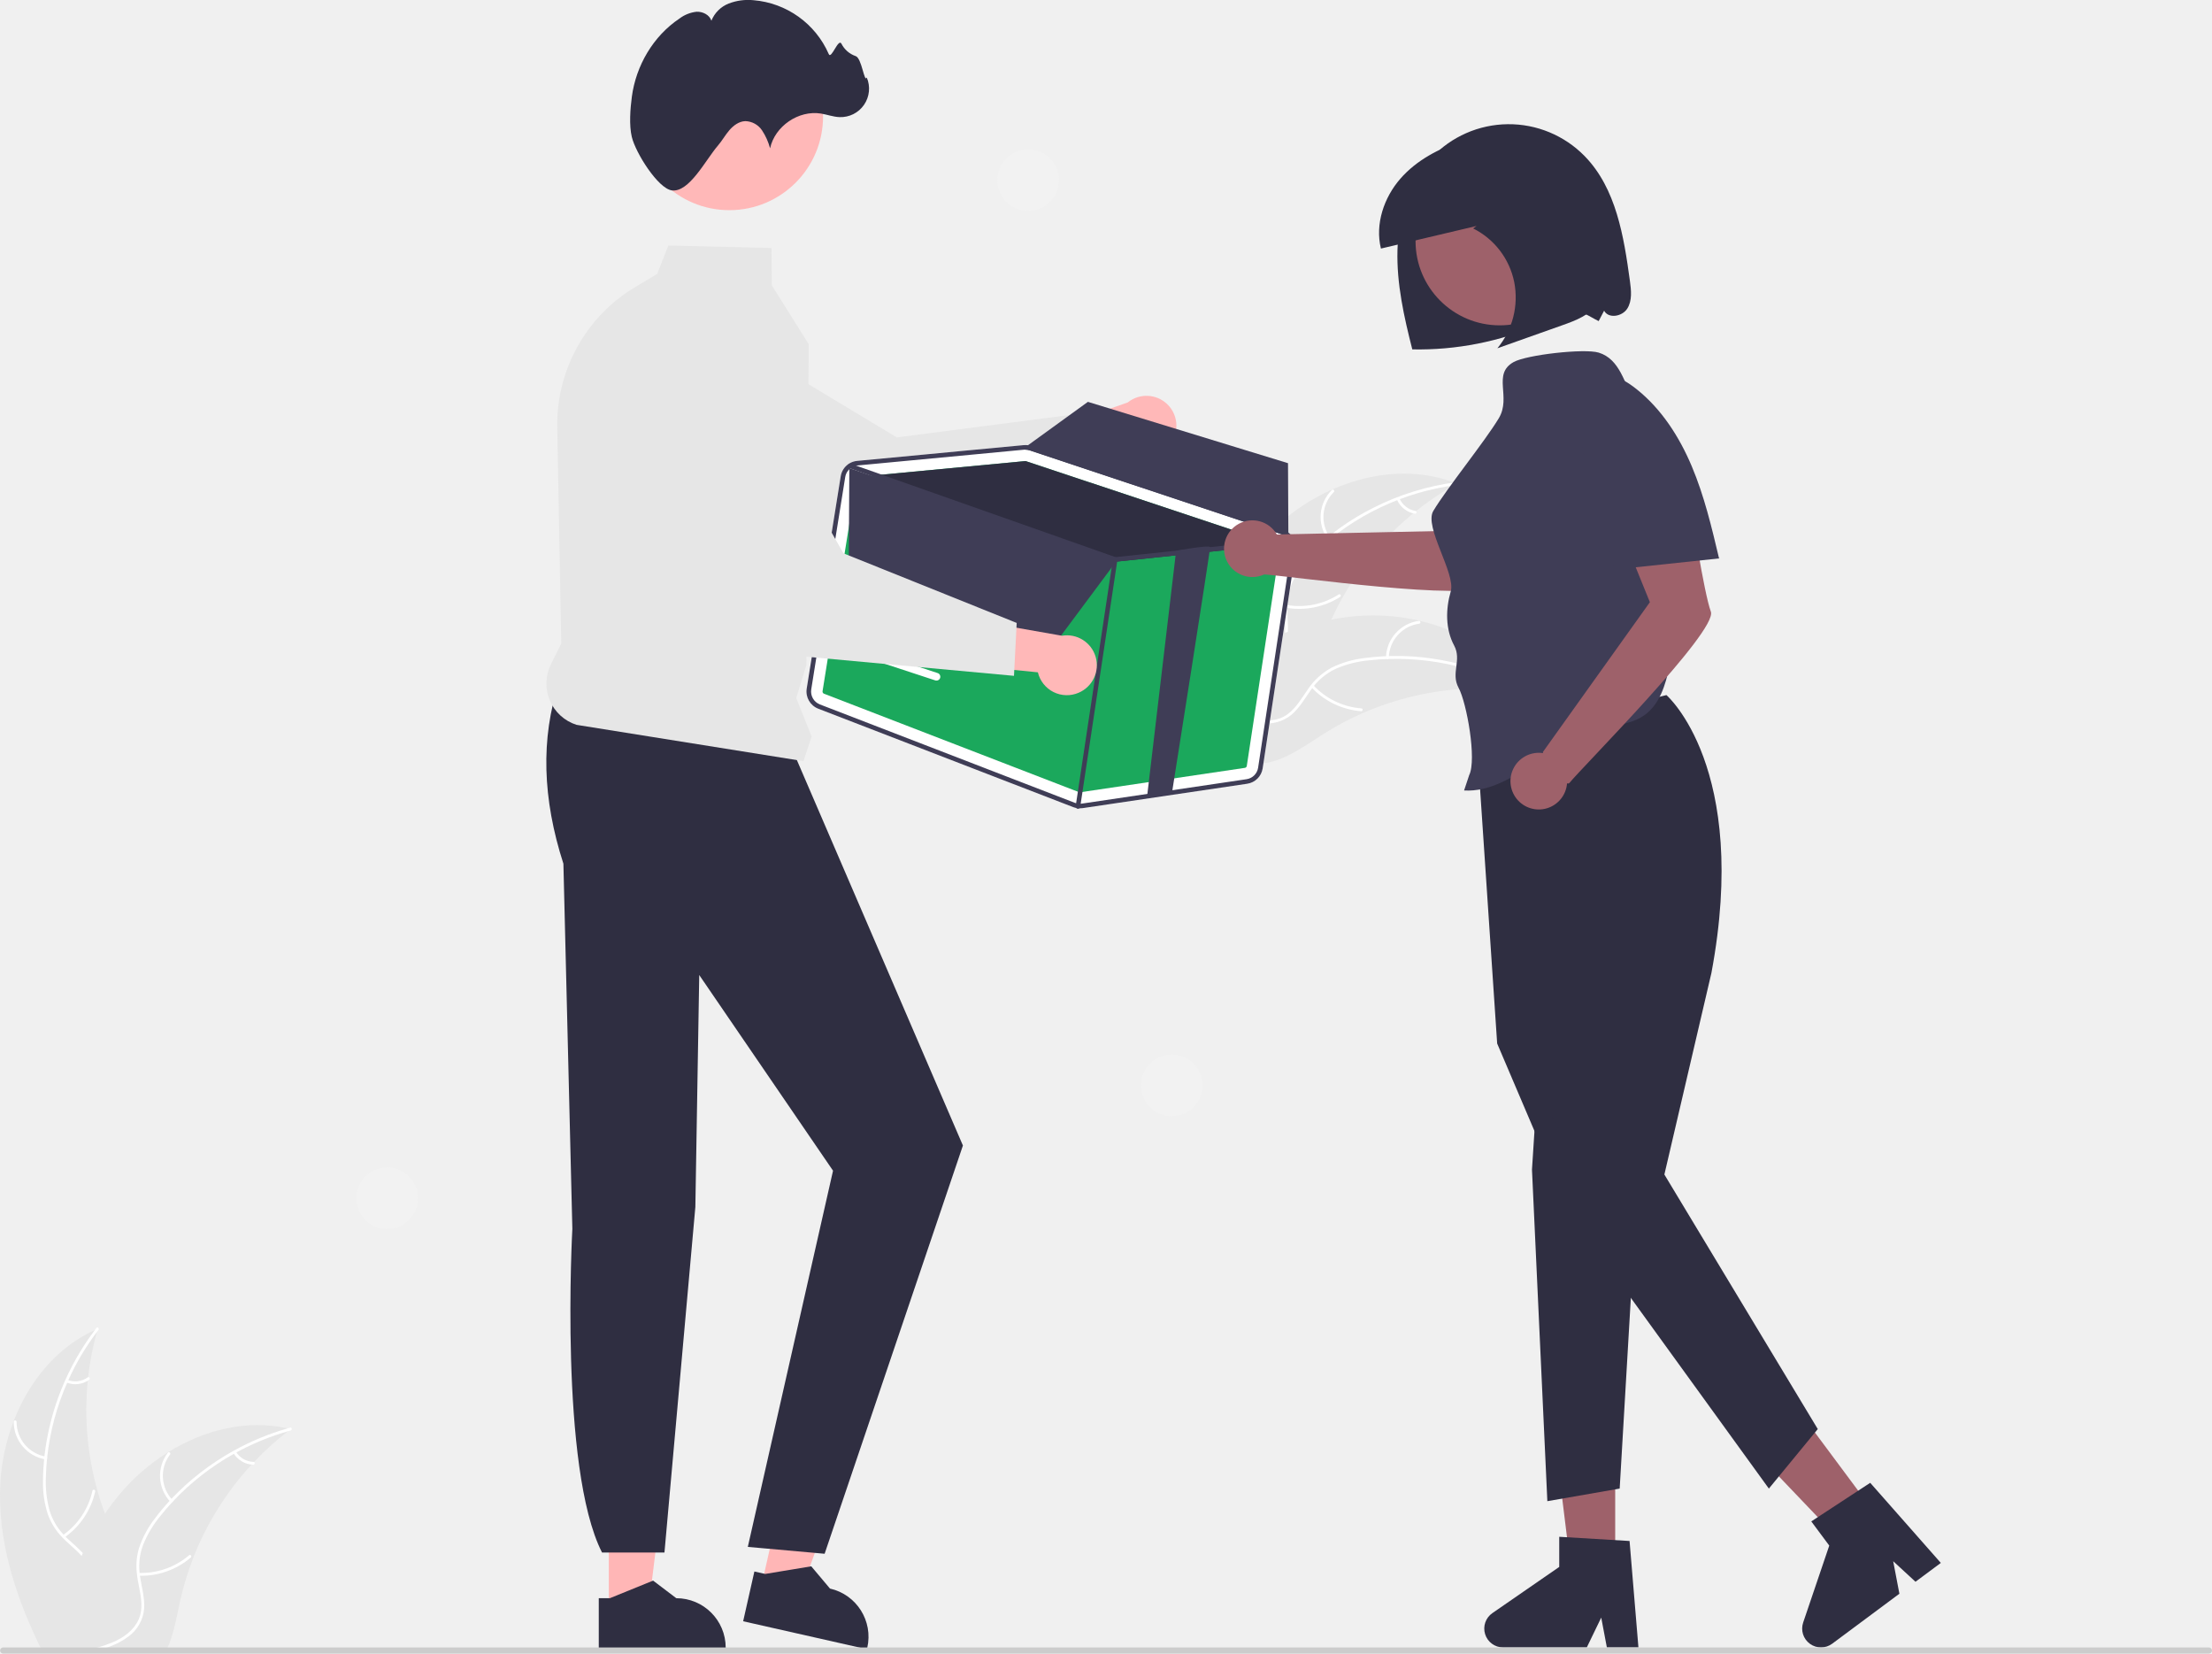
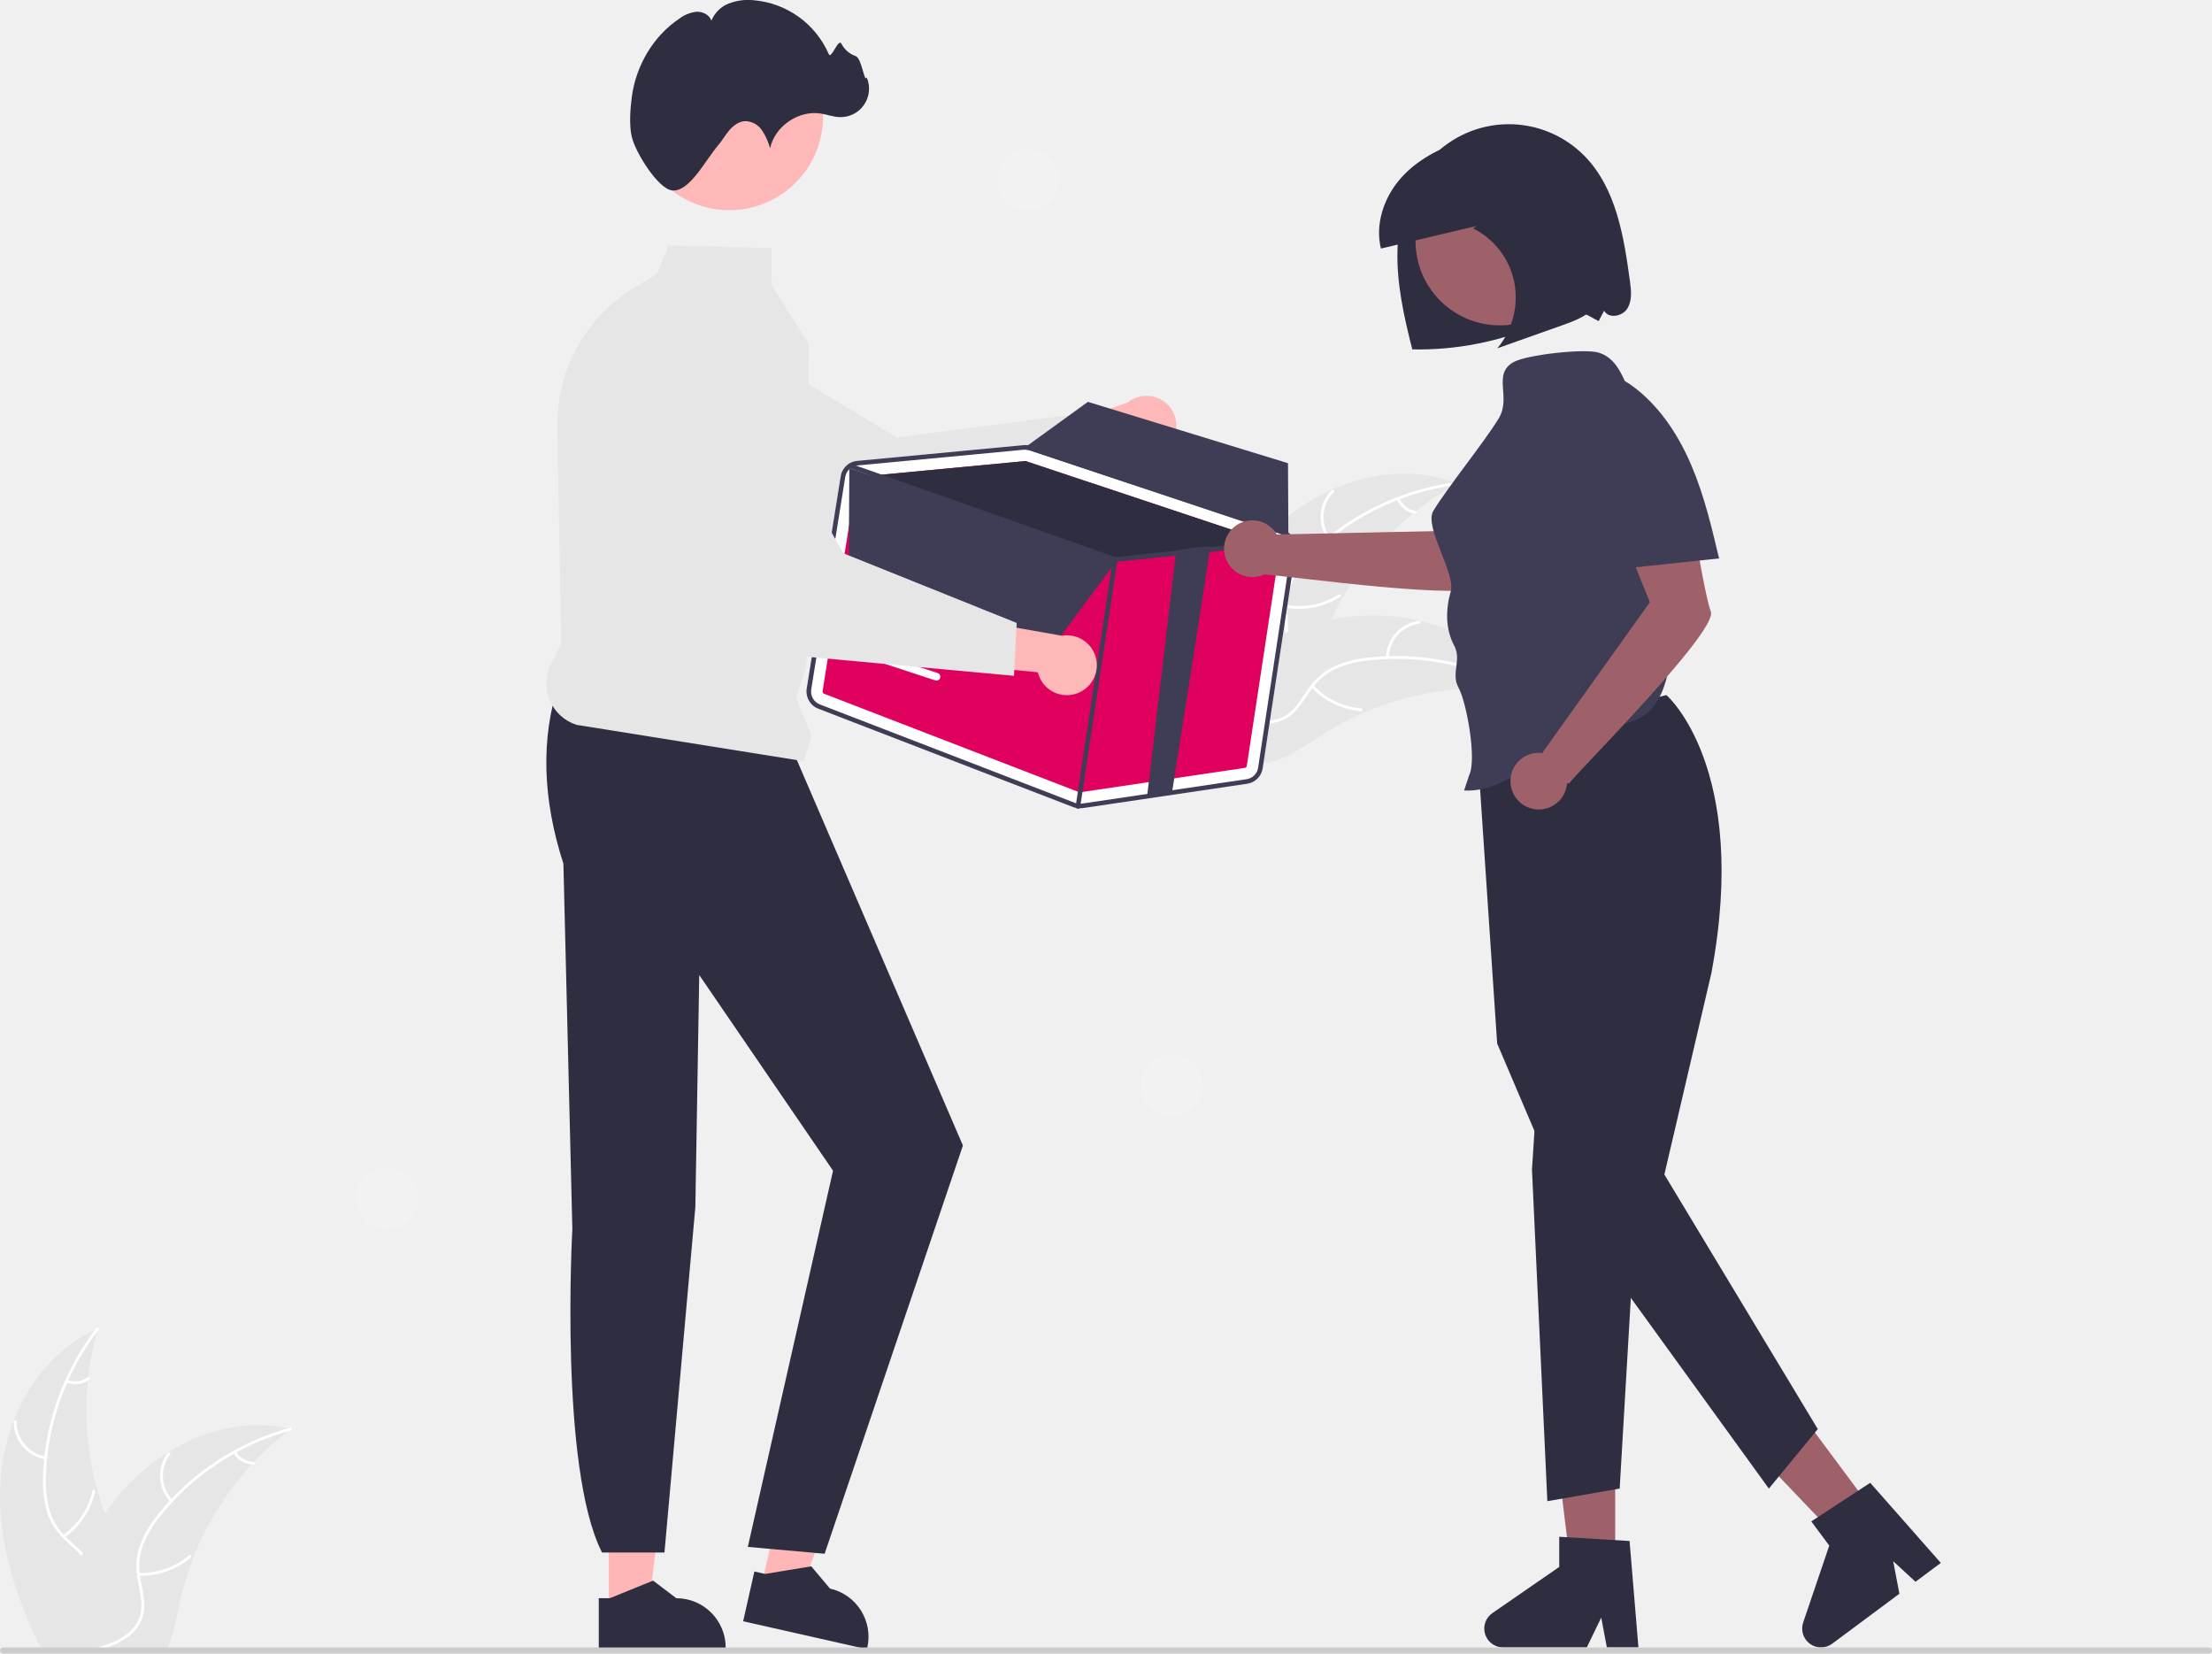
<svg xmlns="http://www.w3.org/2000/svg" id="ebc7c95e-7bf0-45aa-b47d-6acc1baedf34" data-name="Layer 1" width="862.703" height="644.786" viewBox="0 0 862.703 644.786">
  <polygon points="629.943 612.644 612.777 612.644 604.608 546.435 629.943 546.435 629.943 612.644" fill="#9e616a" />
  <path d="M807.651,769.992H795.341l-2.197-11.622-5.628,11.622H754.867A7.339,7.339,0,0,1,750.697,756.614l26.072-18.007v-11.749l27.424,1.637Z" transform="translate(-168.6484 -127.607)" fill="#2f2e41" />
  <polygon points="731.923 590.981 718.148 601.224 672.085 552.969 692.415 537.851 731.923 590.981" fill="#9e616a" />
  <path d="M925.588,737.048,915.71,744.393l-8.698-8.015,2.419,12.684-26.199,19.482a7.339,7.339,0,0,1-11.33-8.247l10.177-30.007-7.011-9.428,22.983-15.051Z" transform="translate(-168.6484 -127.607)" fill="#2f2e41" />
  <path d="M818.576,398.647s32.569,28.138,17.542,108.352l-18.345,78.597,59.829,99.256-19.077,23.208-77.78-107.433-28.185-66.114L744.652,416.843Z" transform="translate(-168.6484 -127.607)" fill="#2f2e41" />
  <polygon points="599.447 425.746 597.488 456.084 603.483 585.365 631.692 580.452 637.083 488.406 599.447 425.746" fill="#2f2e41" />
  <polygon points="237.445 628.211 252.796 628.21 260.098 569.001 237.443 569.002 237.445 628.211" fill="#ffb6b6" />
  <path d="M402.178,750.806l4.321-0,16.869-6.86,9.041,6.859H432.41A19.266,19.266,0,0,1,451.675,770.07v.626l-49.497.002Z" transform="translate(-168.6484 -127.607)" fill="#2f2e41" />
  <polygon points="296.932 618.538 311.905 621.918 332.071 565.772 309.972 560.782 296.932 618.538" fill="#ffb6b6" />
  <path d="M462.865,740.393l4.215.952,17.966-2.976,7.308,8.682.001 0a19.266,19.266,0,0,1,14.549,23.036l-.138.611L458.484,759.797Z" transform="translate(-168.6484 -127.607)" fill="#2f2e41" />
  <path d="M386.652,393.843c-7.197,21.706-6.436,45.268,1.73,70.556l3.491,142.378S386.671,700.146,403.454,733.002h24.34l12.051-134.751,1.513-90.446,52.182,76.306L460.305,730.799l29.957,2.678,53.934-159.191L477.652,419.843Z" transform="translate(-168.6484 -127.607)" fill="#2f2e41" />
  <path d="M667.346,332.015c18.617-16.777,46.309-25.212,69.537-15.805a115.466,115.466,0,0,0-51.888,59.935c-3.698,9.838-6.786,21.166-15.882,26.433-5.659,3.278-12.7,3.438-19.046,1.856-6.346-1.582-12.162-4.754-17.899-7.894l-1.632-.037C637.864,372.537,648.729,348.791,667.346,332.015Z" transform="translate(-168.6484 -127.607)" fill="#e6e6e6" />
  <path d="M736.753,316.719A98.692,98.692,0,0,0,681.847,342.65a42.5,42.5,0,0,0-8.345,10.377,24.376,24.376,0,0,0-2.818,12.516c.101,4.058.673,8.198-.214,12.21a14.925,14.925,0,0,1-7.425,9.689c-4.546,2.613-9.759,3.437-14.886,4.065-5.692.698-11.615,1.332-16.542,4.525-.597.387-1.162-.562-.566-.948,8.572-5.555,19.42-3.534,28.637-7.241,4.301-1.73,8.107-4.766,9.454-9.357,1.178-4.015.591-8.284.454-12.392a26.011,26.011,0,0,1,2.299-12.34,39.29,39.29,0,0,1,7.916-10.659,95.749,95.749,0,0,1,24.333-17.42A100.443,100.443,0,0,1,736.743,315.615c.703-.091.709,1.015.01,1.105Z" transform="translate(-168.6484 -127.607)" fill="#fff" />
  <path d="M686.447,337.791a14.807,14.807,0,0,1,1.632-19.104c.506-.499,1.305.265.798.764a13.711,13.711,0,0,0-1.482,17.774c.415.577-.536,1.14-.948.566Z" transform="translate(-168.6484 -127.607)" fill="#fff" />
  <path d="M670.362,363.491a28.539,28.539,0,0,0,20.394-4.083c.598-.385,1.164.564.566.948a29.685,29.685,0,0,1-21.23,4.206c-.701-.126-.427-1.197.27-1.071Z" transform="translate(-168.6484 -127.607)" fill="#fff" />
  <path d="M714.447,321.948a8.381,8.381,0,0,0,6.269,4.894c.702.117.427,1.188-.27,1.071a9.392,9.392,0,0,1-6.947-5.399.571.571,0,0,1,.191-.757.555.555,0,0,1,.757.191Z" transform="translate(-168.6484 -127.607)" fill="#fff" />
  <path d="M762.461,397.115c-.44-.061-.881-.122-1.328-.176a110.379,110.379,0,0,0-17.882-.908c-.462.007-.931.021-1.392.041a116.365,116.365,0,0,0-41.75,9.61,113.005,113.005,0,0,0-15.163,8.056c-6.688,4.234-13.602,9.358-21.078,11.085a19.386,19.386,0,0,1-2.362.421l-30.889-26.745c-.04-.096-.086-.185-.126-.282l-1.282-1.011c.239-.176.49-.353.729-.528.138-.102.283-.199.421-.301.094-.066.189-.133.27-.198.031-.022.063-.044.088-.059.081-.065.164-.117.239-.176q2.103-1.49,4.235-2.955c.006-.007.006-.007.019-.008a166.157,166.157,0,0,1,34.601-18.599c.367-.139.739-.285,1.12-.411a107.831,107.831,0,0,1,16.939-4.767,95.329,95.329,0,0,1,9.553-1.334,79.272,79.272,0,0,1,24.723,1.752c16.143,3.743,30.91,12.608,39.656,26.433C762.027,396.406,762.244,396.754,762.461,397.115Z" transform="translate(-168.6484 -127.607)" fill="#e6e6e6" />
  <path d="M762.052,397.446a98.692,98.692,0,0,0-59.452-12.353A42.5,42.5,0,0,0,689.69,388.354a24.376,24.376,0,0,0-9.785,8.297c-2.363,3.301-4.398,6.951-7.522,9.62a14.925,14.925,0,0,1-11.761,3.266c-5.203-.651-9.862-3.132-14.333-5.717-4.965-2.87-10.076-5.93-15.932-6.347-.71-.051-.59-1.149.119-1.098,10.189.726,17.633,8.871,27.225,11.46,4.476,1.208,9.343,1.075,13.182-1.779,3.358-2.496,5.459-6.258,7.823-9.621a26.011,26.011,0,0,1,9.265-8.469,39.29,39.29,0,0,1,12.738-3.745,95.749,95.749,0,0,1,29.917.742,100.443,100.443,0,0,1,32.085,11.596c.616.351-.045,1.237-.657.888Z" transform="translate(-168.6484 -127.607)" fill="#fff" />
  <path d="M709.199,383.983a14.807,14.807,0,0,1,12.805-14.271c.705-.093.883.997.177,1.091a13.711,13.711,0,0,0-11.884,13.299c-.016.711-1.114.588-1.098-.119Z" transform="translate(-168.6484 -127.607)" fill="#fff" />
  <path d="M680.883,394.819a28.539,28.539,0,0,0,18.742,9.018c.709.053.59,1.151-.119,1.098a29.685,29.685,0,0,1-19.483-9.424c-.484-.523.38-1.212.861-.692Z" transform="translate(-168.6484 -127.607)" fill="#fff" />
  <path d="M741.094,388.191a8.381,8.381,0,0,0,2.058,7.682c.49.516-.374,1.205-.861.692a9.392,9.392,0,0,1-2.296-8.493.571.571,0,0,1,.609-.49.555.555,0,0,1,.49.609Z" transform="translate(-168.6484 -127.607)" fill="#fff" />
  <path d="M219.922,754.743c-1.45,5.44-5.26,9.97-9.86,13.27-.75.54-1.52,1.04-2.3,1.51-.24.14-.48.29-.73.42q-.405.24-.81.45h-21.63c-.39-.79-.77-1.59-1.15-2.38-9.27-19.48-15.78-40.5-14.67-61.91a79.254,79.254,0,0,1,5.17-24.25c5.94-15.47,16.78-28.86,31.69-35.6.37-.17.76-.34,1.14-.5-.12.43-.24.85-.36,1.28a110.785,110.785,0,0,0-3.38,17.59c-.06.46-.11.92-.15,1.39a116.054,116.054,0,0,0,3.72,42.69c.01.03.02.07.03.1q1.275,4.605,2.96,9.07c.88,2.35,1.83,4.67,2.87,6.95C216.802,734.393,222.622,744.593,219.922,754.743Z" transform="translate(-168.6484 -127.607)" fill="#e6e6e6" />
  <path d="M207.042,646.203c-.21.28-.42.55-.63.83a98.129,98.129,0,0,0-11.12,18.76c-.16.33-.31.66-.44,1a97.814,97.814,0,0,0-7.82,29.24,1.49,1.49,0,0,0-.02.21c-.25,2.36-.4,4.74-.46,7.12a42.48,42.48,0,0,0,1.43,13.24,23.769,23.769,0,0,0,5.46,9.42c.25.27.5.54.77.8.2.21.42.42.63.62,2.02,1.93,4.23,3.72,6.13,5.79a21.432,21.432,0,0,1,2.35,3,14.904,14.904,0,0,1,1.6,12.1c-1.36,5.06-4.47,9.33-7.65,13.4-1.59,2.04-3.23,4.1-4.65,6.28-.52.78-1,1.57-1.44,2.38h-1.26c.42-.81.88-1.6,1.38-2.38,3.65-5.75,8.84-10.69,11.53-17.02,1.82-4.27,2.37-9.11.07-13.3a17.682,17.682,0,0,0-2.43-3.38c-1.83-2.07-4.02-3.84-6.01-5.71-.5-.47-.99-.95-1.46-1.45a24.964,24.964,0,0,1-5.64-8.9,39.23,39.23,0,0,1-1.94-13.13c0-2.84.15-5.7.43-8.54.03-.36.07-.73.11-1.1a100.767,100.767,0,0,1,19.67-49.23c.2-.28.41-.55.62-.82C206.682,644.873,207.472,645.653,207.042,646.203Z" transform="translate(-168.6484 -127.607)" fill="#fff" />
  <path d="M186.365,696.678a14.807,14.807,0,0,1-12.354-14.663.553.553,0,0,1,1.105-.024,13.711,13.711,0,0,0,11.52,13.616c.701.114.427,1.185-.27,1.071Z" transform="translate(-168.6484 -127.607)" fill="#fff" />
  <path d="M193.164,726.224a28.539,28.539,0,0,0,11.533-17.308c.151-.695,1.222-.424,1.071.27a29.685,29.685,0,0,1-12.038,17.986c-.585.406-1.148-.544-.566-.948Z" transform="translate(-168.6484 -127.607)" fill="#fff" />
  <path d="M194.961,665.676a8.381,8.381,0,0,0,7.893-.972c.579-.414,1.142.538.566.948a9.392,9.392,0,0,1-8.73,1.094.571.571,0,0,1-.4-.671.555.555,0,0,1,.671-.4Z" transform="translate(-168.6484 -127.607)" fill="#fff" />
  <path d="M282.062,684.873c-.35.27-.71.54-1.06.82a110.362,110.362,0,0,0-13.29,12c-.32.33-.64.67-.95,1.01l-.01.01a116.347,116.347,0,0,0-22.66,36.14l-.03.09c-.01.03-.02.05-.03.08a114.443,114.443,0,0,0-5.03,16.42c-1.22,5.46-2.22,11.31-4.13,16.57-.29.81-.61,1.61-.95,2.38h-44.46c.15-.79.31-1.59.47-2.38a160.302,160.302,0,0,1,10.54-33.7c.16-.36.32-.72.5-1.08a108.305,108.305,0,0,1,8.61-15.35.01.01,0,0,1,.01-.01,94.956,94.956,0,0,1,5.8-7.69,79.119,79.119,0,0,1,18.72-16.24c.04-.03.09-.05.13-.08,14.04-8.71,30.68-12.86,46.59-9.27h.01C281.252,684.683,281.652,684.773,282.062,684.873Z" transform="translate(-168.6484 -127.607)" fill="#e6e6e6" />
  <path d="M282.012,685.403c-.34.09-.68.19-1.01.29a98.589,98.589,0,0,0-20.17,8.27c-.32.17-.64.35-.96.53a98.255,98.255,0,0,0-23.79,18.59.035.035,0,0,0-.01.02c-.08.08-.17.17-.24.25-1.6,1.72-3.14,3.51-4.6,5.35a42.769,42.769,0,0,0-6.82,11.43,23.674,23.674,0,0,0-1.31,10.81c.03.37.08.73.13,1.1.04.29.08.58.13.88.66,4.01,1.8,8.03,1.48,12.12a14.909,14.909,0,0,1-6.01,10.63,23.794,23.794,0,0,1-3.68,2.34,36.852,36.852,0,0,1-5.77,2.38h-3.93c.53-.15,1.05-.3,1.58-.45a48.212,48.212,0,0,0,5.53-1.93,26.912,26.912,0,0,0,3-1.48c4.02-2.31,7.37-5.85,8.07-10.58.61-4.14-.57-8.28-1.27-12.33-.12-.7-.23-1.39-.29-2.08a24.439,24.439,0,0,1,.85-10.46,39.062,39.062,0,0,1,6.36-11.66,83.355,83.355,0,0,1,5.48-6.55q.36-.405.75-.81a100.901,100.901,0,0,1,24.21-18.73h.01a99.288,99.288,0,0,1,21.1-8.74h.01c.33-.1.67-.2,1-.29C282.532,684.123,282.692,685.213,282.012,685.403Z" transform="translate(-168.6484 -127.607)" fill="#fff" />
  <path d="M235.116,713.252a14.807,14.807,0,0,1-1.036-19.145c.432-.564,1.329.081.896.646A13.711,13.711,0,0,0,235.977,712.56c.491.514-.372,1.203-.861.692Z" transform="translate(-168.6484 -127.607)" fill="#fff" />
  <path d="M222.755,740.937a28.539,28.539,0,0,0,19.629-6.876c.539-.464,1.231.397.692.861a29.685,29.685,0,0,1-20.441,7.113c-.712-.028-.589-1.126.119-1.098Z" transform="translate(-168.6484 -127.607)" fill="#fff" />
  <path d="M260.644,693.674a8.381,8.381,0,0,0,6.888,3.977c.712.019.588,1.117-.119,1.098a9.392,9.392,0,0,1-7.629-4.382.571.571,0,0,1,.084-.776.555.555,0,0,1,.776.084Z" transform="translate(-168.6484 -127.607)" fill="#fff" />
  <path d="M625.031,300.737a11.599,11.599,0,0,1-17.767.838l-37.8,16.44,3.682-21.102,35.331-12.377a11.662,11.662,0,0,1,16.554,16.201Z" transform="translate(-168.6484 -127.607)" fill="#ffb8b8" />
  <path d="M599.806,307.325l-87.798,39.108-.188-.067-100.067-35.659a32.96,32.96,0,0,1-14.782-42.756h0a32.924,32.924,0,0,1,46.987-14.637l74.469,44.859,72.211-9.359Z" transform="translate(-168.6484 -127.607)" fill="#e6e6e6" />
  <path d="M1031.352,771.203a1.187,1.187,0,0,1-1.19,1.19h-860.29a1.19,1.19,0,0,1,0-2.38h860.29A1.187,1.187,0,0,1,1031.352,771.203Z" transform="translate(-168.6484 -127.607)" fill="#ccc" />
  <path d="M481.992,424.404l-88.506-14.157a16.893,16.893,0,0,1-9.956-23.646l4.014-8.028-1.559-84.347A62.482,62.482,0,0,1,416.322,239.572l8.631-5.161,4.362-11.077,40.22.981.117,14.527,14.404,22.968-0.0.095-.904,125.014-3.97,12.901,6.002,15.006Z" transform="translate(-168.6484 -127.607)" fill="#e6e6e6" />
  <circle cx="284.459" cy="45.41" r="36.544" fill="#ffb8b8" />
  <path d="M415.054,180.984c-1.09-4.592-.59-11.053.026-15.677,1.615-12.121,8.346-23.645,18.573-30.47a13.38,13.38,0,0,1,6.665-2.648c2.419-.101,5.042,1.194,5.785,3.499a11.993,11.993,0,0,1,6.766-6.709,21.136,21.136,0,0,1,9.631-1.297,35.197,35.197,0,0,1,29.363,20.989c.976,2.319,3.702-6.246,4.939-4.055a9.741,9.741,0,0,0,5.524,4.853c2.423.676,3.408,10.66,4.361,8.332a11.098,11.098,0,0,1-10.611,15.475c-2.466-.092-4.825-.999-7.262-1.39-8.715-1.396-17.96,4.923-19.823,13.551a23.987,23.987,0,0,0-3.156-7.021,8.119,8.119,0,0,0-6.513-3.579c-2.48.093-4.659,1.714-6.268,3.603s-2.817,4.093-4.438,5.972c-4.755,5.513-11.187,18.37-17.965,17.432C425.303,201.103,416.542,187.253,415.054,180.984Z" transform="translate(-168.6484 -127.607)" fill="#2f2e41" />
  <path d="M674.012,342.148a7.133,7.133,0,0,0-4.807-7.854l-98.413-32.777a7.132,7.132,0,0,0-2.933-.337l-24.667,2.333-14.154,1.343-26.119,2.468a7.155,7.155,0,0,0-6.384,5.99l-13.261,82.838a7.186,7.186,0,0,0,4.484,7.796l99.44,38.384a6.947,6.947,0,0,0,1.446.388,7.136,7.136,0,0,0,2.176.016l64.255-9.523a7.121,7.121,0,0,0,6.023-5.999Z" transform="translate(-168.6484 -127.607)" fill="#fff" />
-   <path d="M490.013,398.11l99.44,38.382a.897.897,0,0,0,.457.054l64.247-9.522a.883.883,0,0,0,.755-.752l12.92-85.067a.905.905,0,0,0-.599-.982l-.662-.224-97.758-32.546a.678.678,0,0,0-.137-.033.887.887,0,0,0-.23-.012l-60.164,5.693-4.774.448a.903.903,0,0,0-.795.748l-13.259,82.834A.897.897,0,0,0,490.013,398.11Z" transform="translate(-168.6484 -127.607)" fill="#1ba85c" />
+   <path d="M490.013,398.11l99.44,38.382a.897.897,0,0,0,.457.054l64.247-9.522a.883.883,0,0,0,.755-.752l12.92-85.067a.905.905,0,0,0-.599-.982l-.662-.224-97.758-32.546a.678.678,0,0,0-.137-.033.887.887,0,0,0-.23-.012l-60.164,5.693-4.774.448a.903.903,0,0,0-.795.748l-13.259,82.834A.897.897,0,0,0,490.013,398.11Z" transform="translate(-168.6484 -127.607)" fill="#e0015e" />
  <path d="M508.282,313.102l60.164-5.693a.887.887,0,0,1,.23.012.678.678,0,0,1,.137.033l97.758,32.546-25.787,2.73-9.65,1.017-27.46,2.901a1.939,1.939,0,0,1-.241-.003c-.049-.015-.098-.029-.156-.045Z" transform="translate(-168.6484 -127.607)" fill="#2f2e41" />
  <path d="M487.758,403.952l99.44,38.382a6.722,6.722,0,0,0,1.45.38,7.224,7.224,0,0,0,2.177.027l64.247-9.522a7.135,7.135,0,0,0,6.028-6.004l12.91-85.068a7.19,7.19,0,0,0-.418-3.717c-.065-.157-.131-.314-.207-.462a6.99,6.99,0,0,0-2.264-2.698,7.138,7.138,0,0,0-1.916-.977l-.117-.041-98.292-32.738a8.955,8.955,0,0,0-1.227-.298,7.086,7.086,0,0,0-1.715-.033l-24.663,2.325-14.153,1.35L502.917,307.326a7.092,7.092,0,0,0-3.019.997,1.329,1.329,0,0,0-.202.121,1.192,1.192,0,0,0-.13.098,7.148,7.148,0,0,0-3.027,4.764l-13.27,82.843A7.194,7.194,0,0,0,487.758,403.952Zm10.542-90.357a5.3,5.3,0,0,1,1.27-2.671,4.651,4.651,0,0,1,.676-.659,5.317,5.317,0,0,1,2.324-1.084,4.059,4.059,0,0,1,.509-.072l43.985-4.155,20.965-1.995c.142-.017.273-.014.404-.022a5.007,5.007,0,0,1,.948.07,4.145,4.145,0,0,1,.845.201l98.408,32.779c.078.028.146.054.223.082a5.218,5.218,0,0,1,2.273,1.654,5.259,5.259,0,0,1,1.121,4.145l-12.921,85.077a5.349,5.349,0,0,1-4.509,4.502l-64.257,9.521a5.413,5.413,0,0,1-2.723-.31l-99.441-38.372a5.402,5.402,0,0,1-3.359-5.846Z" transform="translate(-168.6484 -127.607)" fill="#3f3d56" />
  <path d="M499.352,308.994a.877.877,0,0,1,.268-.386,1.051,1.051,0,0,1,.129-.088c.042-.016.084-.042.126-.058a.873.873,0,0,1,.624-.011l2.07.73,101.116,35.669,23.665-2.5,13.243-1.397,28.029-2.967,2.506-.263.487-.054a.904.904,0,0,1,.952.654.739.739,0,0,1,.026.143.893.893,0,0,1-.55.922.988.988,0,0,1-.248.067l-3.409.357-27.603,2.918-9.65,1.017-27.46,2.901a1.939,1.939,0,0,1-.241-.003c-.049-.015-.098-.029-.156-.045L500.245,310.265l-.35-.124a.67.67,0,0,1-.219-.121A.91.91,0,0,1,499.352,308.994Z" transform="translate(-168.6484 -127.607)" fill="#3f3d56" />
  <path d="M588.919,442.975a.894.894,0,0,1-.743-1.016l14.517-96.334a.894.894,0,0,1,1.017-.751l.008.001a.894.894,0,0,1,.743,1.016l-14.517,96.334a.894.894,0,0,1-1.017.751Z" transform="translate(-168.6484 -127.607)" fill="#3f3d56" />
  <path d="M625.716,436.863l-9.655,1.019,11.293-95.535s12.895-2.335,13.24-1.398C640.806,341.508,625.808,436.251,625.716,436.863Z" transform="translate(-168.6484 -127.607)" fill="#3f3d56" />
  <polygon points="331.25 182.533 330.99 226.1 408.116 255.488 435.813 218.284 331.25 182.533" fill="#3f3d56" />
  <path d="M671.131,337.725a5.301,5.301,0,0,0-2.497-1.737l-98.406-32.778a5.106,5.106,0,0,0-.848-.207,5.009,5.009,0,0,0-.951-.071l.16-.997.985-.713,23.368-16.919,78.041,23.917.135,27.052Z" transform="translate(-168.6484 -127.607)" fill="#3f3d56" />
  <path d="M503.829,380.08a1.513,1.513,0,0,1,.326.068l30.194,9.917a1.5,1.5,0,0,1-.936,2.851l-30.194-9.917a1.5,1.5,0,0,1,.61-2.919Z" transform="translate(-168.6484 -127.607)" fill="#fff" />
  <circle cx="457.003" cy="423.236" r="12" fill="#f2f2f2" />
  <circle cx="151.003" cy="467.236" r="12" fill="#f2f2f2" />
  <circle cx="401.003" cy="70.236" r="12" fill="#f2f2f2" />
  <path d="M589.34,397.729A11.599,11.599,0,0,1,573.433,389.771L532.421,385.628l13.53-16.606,36.871,6.481a11.662,11.662,0,0,1,6.518,22.226Z" transform="translate(-168.6484 -127.607)" fill="#ffb8b8" />
  <path d="M564.115,391.141l-95.708-8.818-.131-.151L398.425,302.135a32.96,32.96,0,0,1,8.013-44.523h0a32.924,32.924,0,0,1,48.144,10.209l43.022,75.544,67.565,27.147Z" transform="translate(-168.6484 -127.607)" fill="#e6e6e6" />
  <path d="M804.339,237.224c-2.377-17.434-5.358-36.152-17.654-48.737a41.35,41.35,0,0,0-59.744.618c-8.951,9.549-12.904,22.957-13.265,36.04s2.552,26.021,5.784,38.703a119.29,119.29,0,0,0,49.786-9.799c3.926-1.704,7.789-3.631,11.937-4.686,4.148-1.056,7.105,1.601,10.963,3.453l2.118-4.055c1.734,3.227,7.102,2.27,9.05-.832C805.26,244.826,804.834,240.853,804.339,237.224Z" transform="translate(-168.6484 -127.607)" fill="#2f2e41" />
  <path d="M736.532,334.532l-69.876,1.494a11.055,11.055,0,1,0-4.94,15.574c9.268.527,81.772,10.817,86.097,4.185,4.39-6.731,27.824-30.486,27.824-30.486l-18.013-25.644Z" transform="translate(-168.6484 -127.607)" fill="#9e616a" />
  <circle cx="584.911" cy="94.035" r="32.83" fill="#9e616a" />
  <path d="M599.361,299.184" transform="translate(-168.6484 -127.607)" fill="#1ba85c" />
  <path d="M806.142,284.811c-3.869-7.7-5.749-17.212-13.997-19.708-5.57-1.686-28.097.84-33.173,3.686-8.444,4.733-.792,13.602-5.773,21.902-5.415,9.023-20.132,27.13-25.547,36.152-3.723,6.203,8.817,24.409,6.804,31.358-2.013,6.948-2.11,14.747,1.32,21.117,3.069,5.701-1.371,10.745,1.715,16.437,3.21,5.92,7.148,28.053,4.161,34.088l-2,6c19.847,1.166,36.535-22.544,56.258-25.042,4.899-.62,9.986-1.431,14.023-4.274,5.946-4.189,8.297-11.789,9.766-18.913A159.326,159.326,0,0,0,806.142,284.811Z" transform="translate(-168.6484 -127.607)" fill="#3f3d56" />
  <path d="M835.898,366.112c-2.764-7.546-7.769-40.537-7.769-40.537l-31.324-.918,15.314,37.772-41.79,58.503s.077.129.218.358a11.052,11.052,0,1,0,9.27,11.745.763.763,0,0,0,.958-.164C785.425,427.035,838.662,373.658,835.898,366.112Z" transform="translate(-168.6484 -127.607)" fill="#9e616a" />
  <path d="M839.083,345.277c-2.875-12.135-5.772-24.335-10.619-35.826s-11.787-22.343-21.547-30.105c-3.12-2.482-6.609-4.672-10.521-5.444-3.911-.772-8.32.092-11.067,2.981-4.396,4.624-3.073,12.045-1.461,18.218Q791,322.402,798.131,349.703q20.594-2.183,41.188-4.366Z" transform="translate(-168.6484 -127.607)" fill="#3f3d56" />
  <path d="M793.787,226.196c-1.209-7.942-2.472-15.95-5.312-23.429-2.84-7.478-7.419-14.482-13.986-18.719-10.399-6.707-23.862-5.414-35.521-1.555-9.016,2.984-17.818,7.519-24.176,14.809-6.358,7.291-9.93,17.694-7.564,27.227q18.655-4.407,37.309-8.815l-1.361.962a30.038,30.038,0,0,1,16.031,20.893,31.122,31.122,0,0,1-6.566,25.848q12.722-4.513,25.445-9.026c5.235-1.857,10.838-3.997,13.943-8.76C795.627,240.107,794.791,232.787,793.787,226.196Z" transform="translate(-168.6484 -127.607)" fill="#2f2e41" />
</svg>
